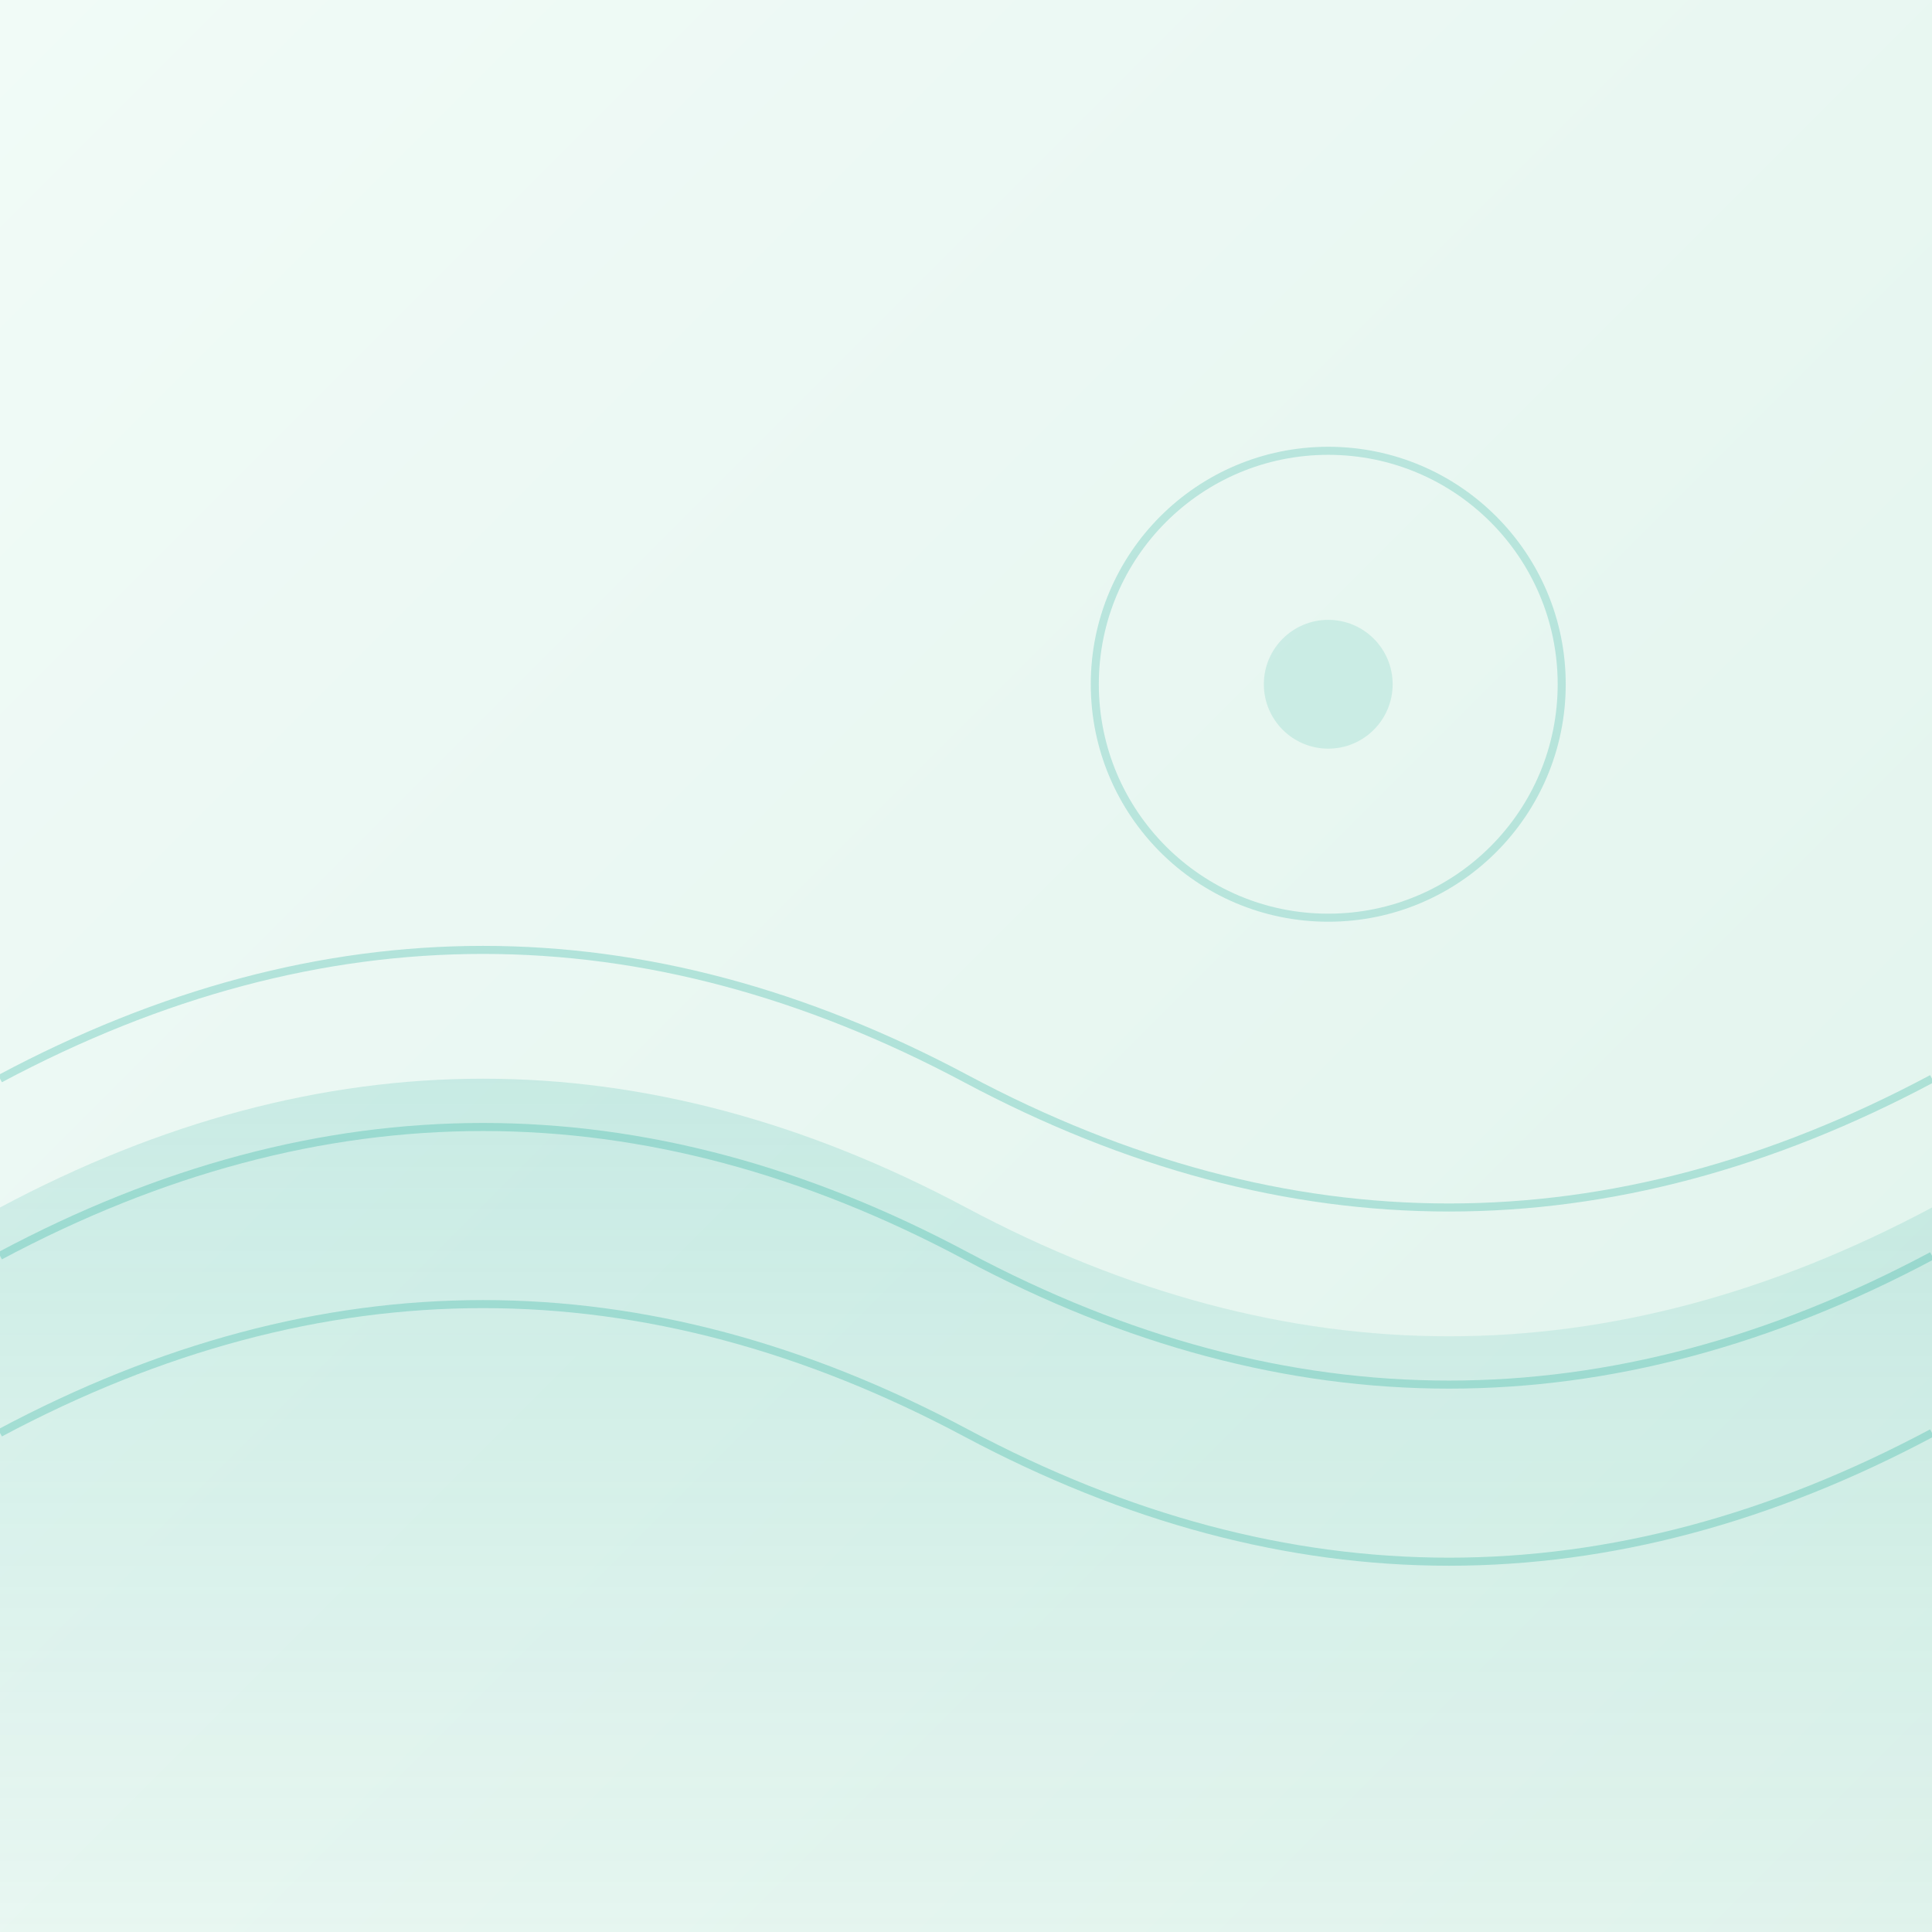
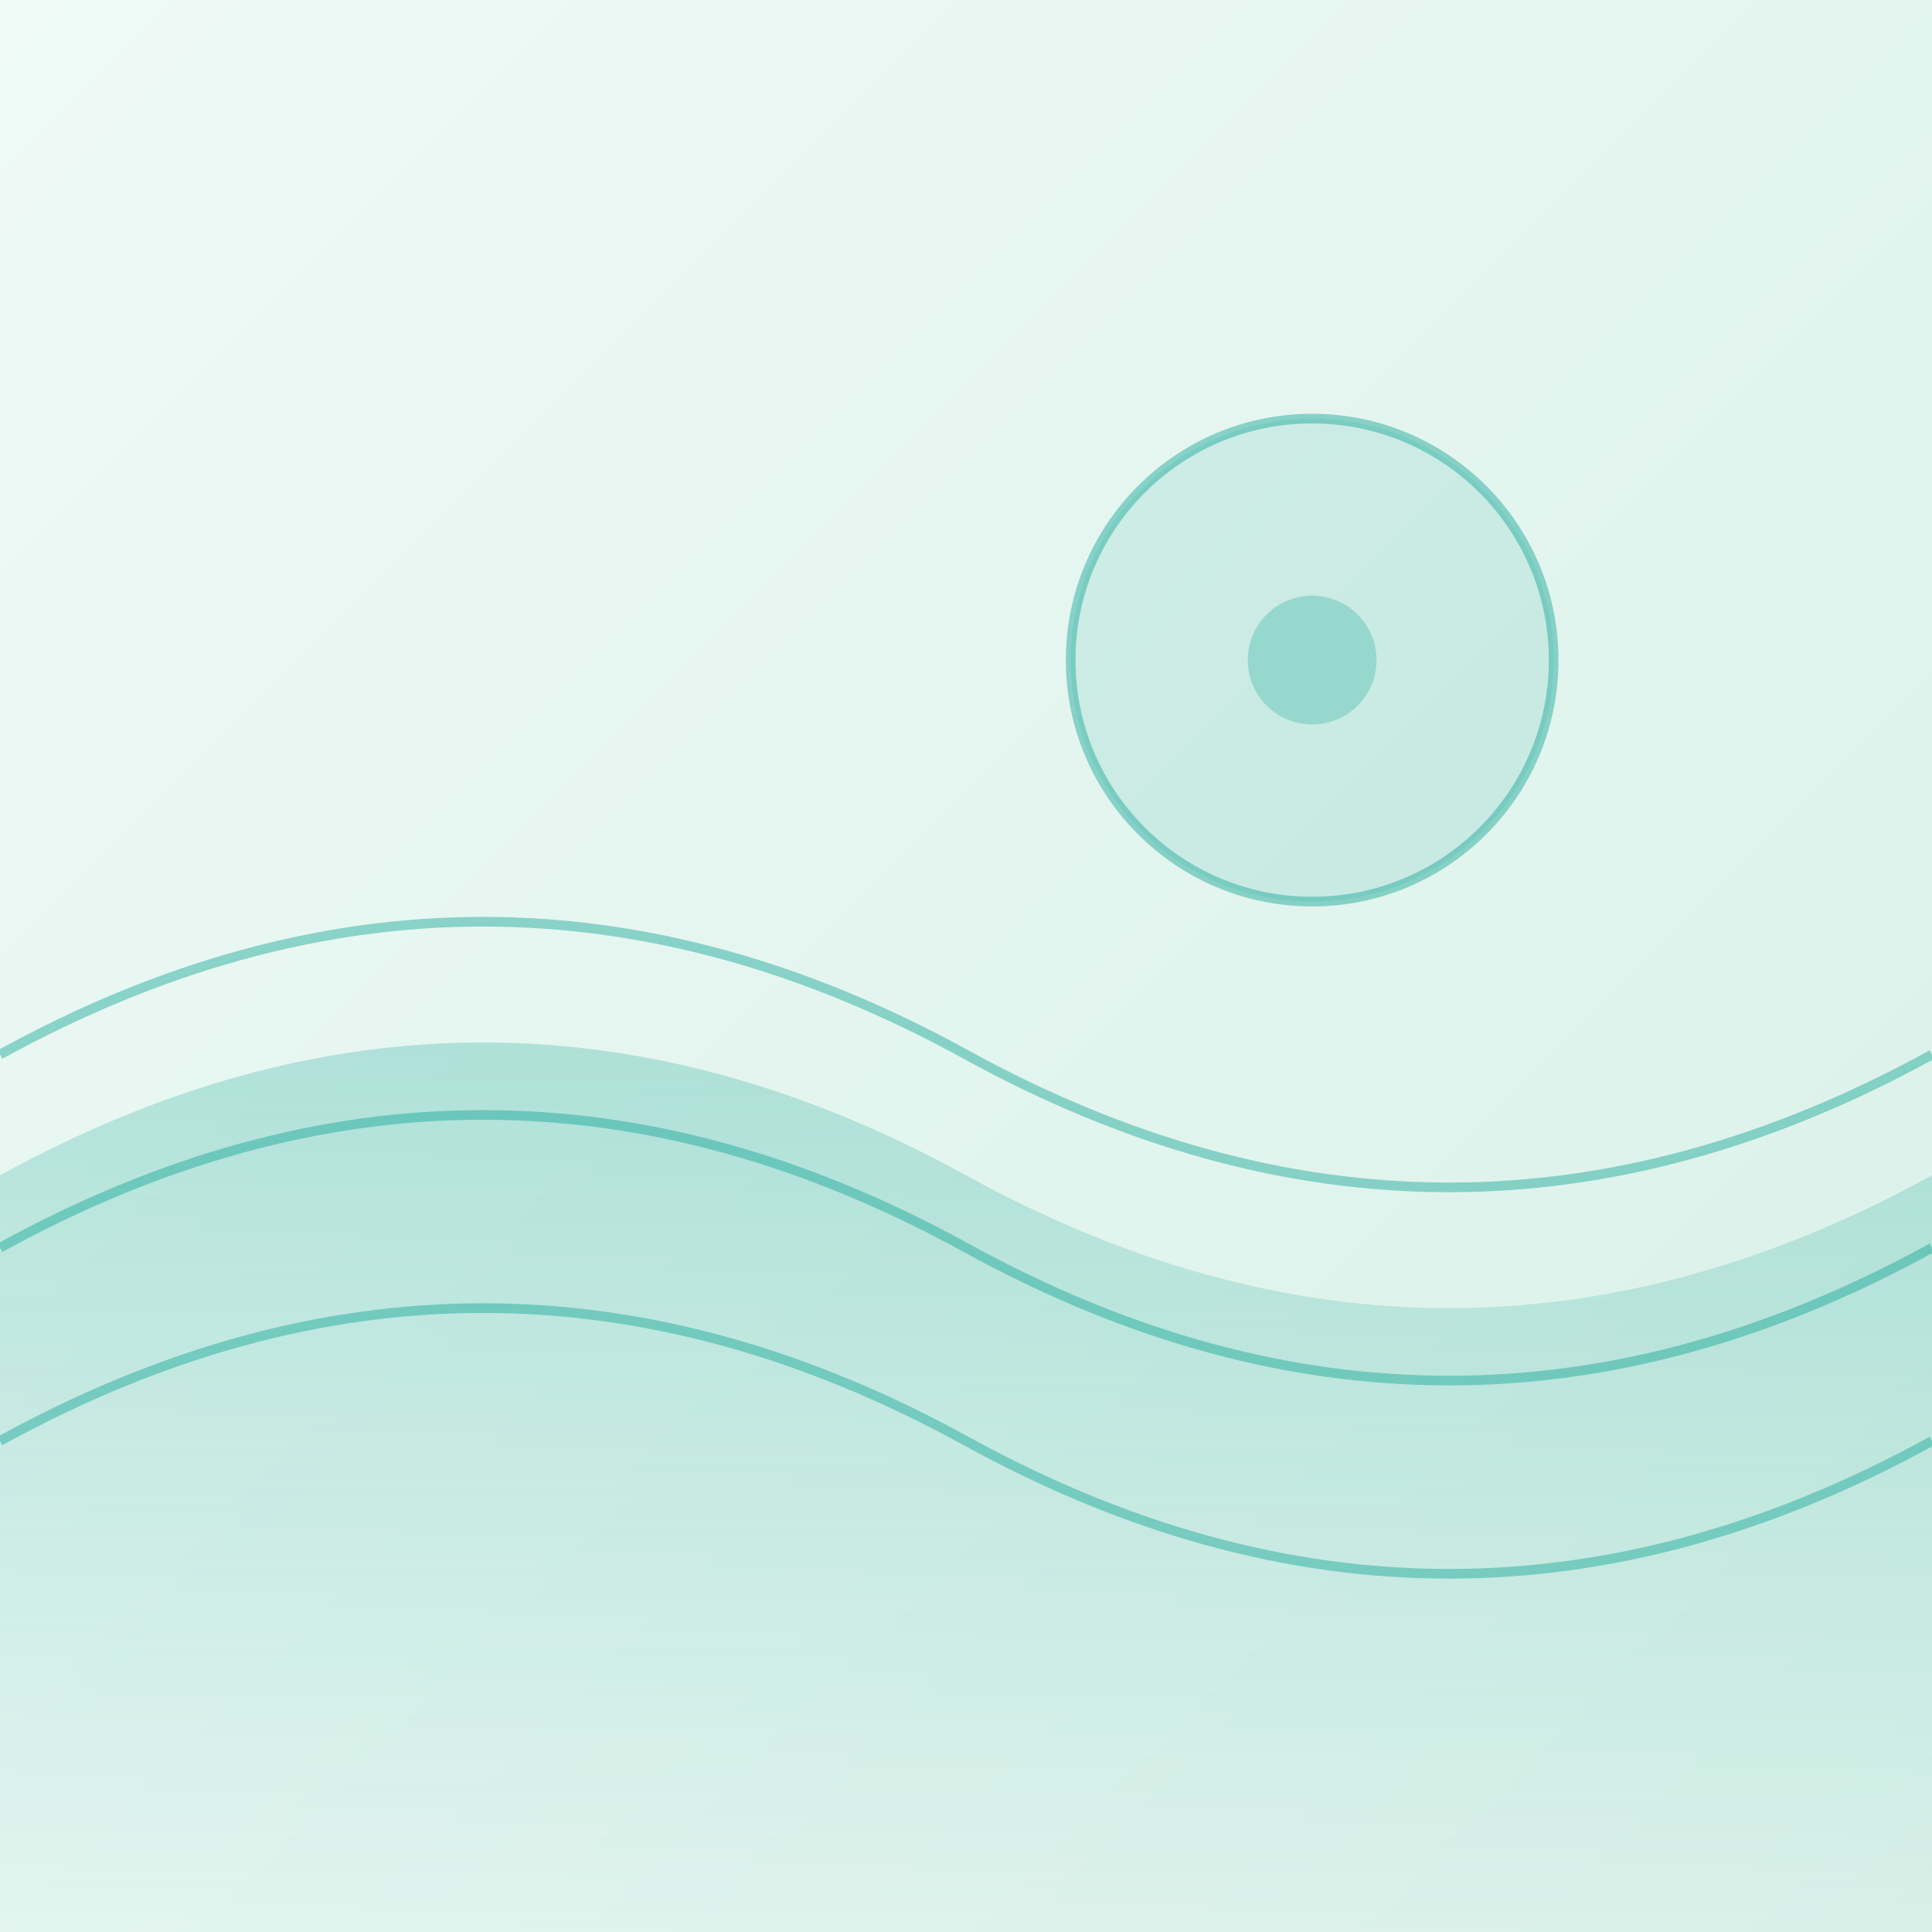
<svg xmlns="http://www.w3.org/2000/svg" width="480" height="480" viewBox="0 0 480 480">
  <defs>
    <linearGradient id="p4bg" x1="0" y1="0" x2="1" y2="1">
-       <stop offset="0" stop-color="#F1FBF7" />
-       <stop offset="1" stop-color="#E0F3EC" />
+       <stop offset="0" stop-color="#EFFAF6" />
+       <stop offset="1" stop-color="#D8F0E8" />
    </linearGradient>
    <linearGradient id="p4fill" x1="0" y1="0" x2="0" y2="1">
-       <stop offset="0" stop-color="#12A594" stop-opacity="0.16" />
+       <stop offset="0" stop-color="#12A594" stop-opacity="0.26" />
      <stop offset="1" stop-color="#12A594" stop-opacity="0" />
    </linearGradient>
  </defs>
  <rect width="480" height="480" fill="url(#p4bg)" />
-   <path d="M0 300 Q120 236 240 300 T480 300 L480 480 L0 480 Z" fill="url(#p4fill)" />
-   <g fill="none" stroke="#12A594" stroke-opacity="0.26" stroke-width="2">
-     <path d="M0 268 Q120 204 240 268 T480 268" />
-     <path d="M0 312 Q120 248 240 312 T480 312" />
-     <path d="M0 356 Q120 292 240 356 T480 356" />
+   <path d="M0 292 Q120 226 240 292 T480 292 L480 480 L0 480 Z" fill="url(#p4fill)" />
+   <g fill="none" stroke="#12A594" stroke-opacity="0.44" stroke-width="2.4">
+     <path d="M0 262 Q120 196 240 262 T480 262" />
+     <path d="M0 310 Q120 244 240 310 T480 310" />
+     <path d="M0 358 Q120 292 240 358 T480 358" />
  </g>
-   <circle cx="330" cy="170" r="58" fill="none" stroke="#12A594" stroke-opacity="0.22" stroke-width="2" />
-   <circle cx="330" cy="170" r="16" fill="#12A594" fill-opacity="0.14" />
+   <circle cx="326" cy="164" r="60" fill="#12A594" fill-opacity="0.12" />
+   <circle cx="326" cy="164" r="60" fill="none" stroke="#12A594" stroke-opacity="0.44" stroke-width="2.4" />
+   <circle cx="326" cy="164" r="16" fill="#12A594" fill-opacity="0.28" />
</svg>
